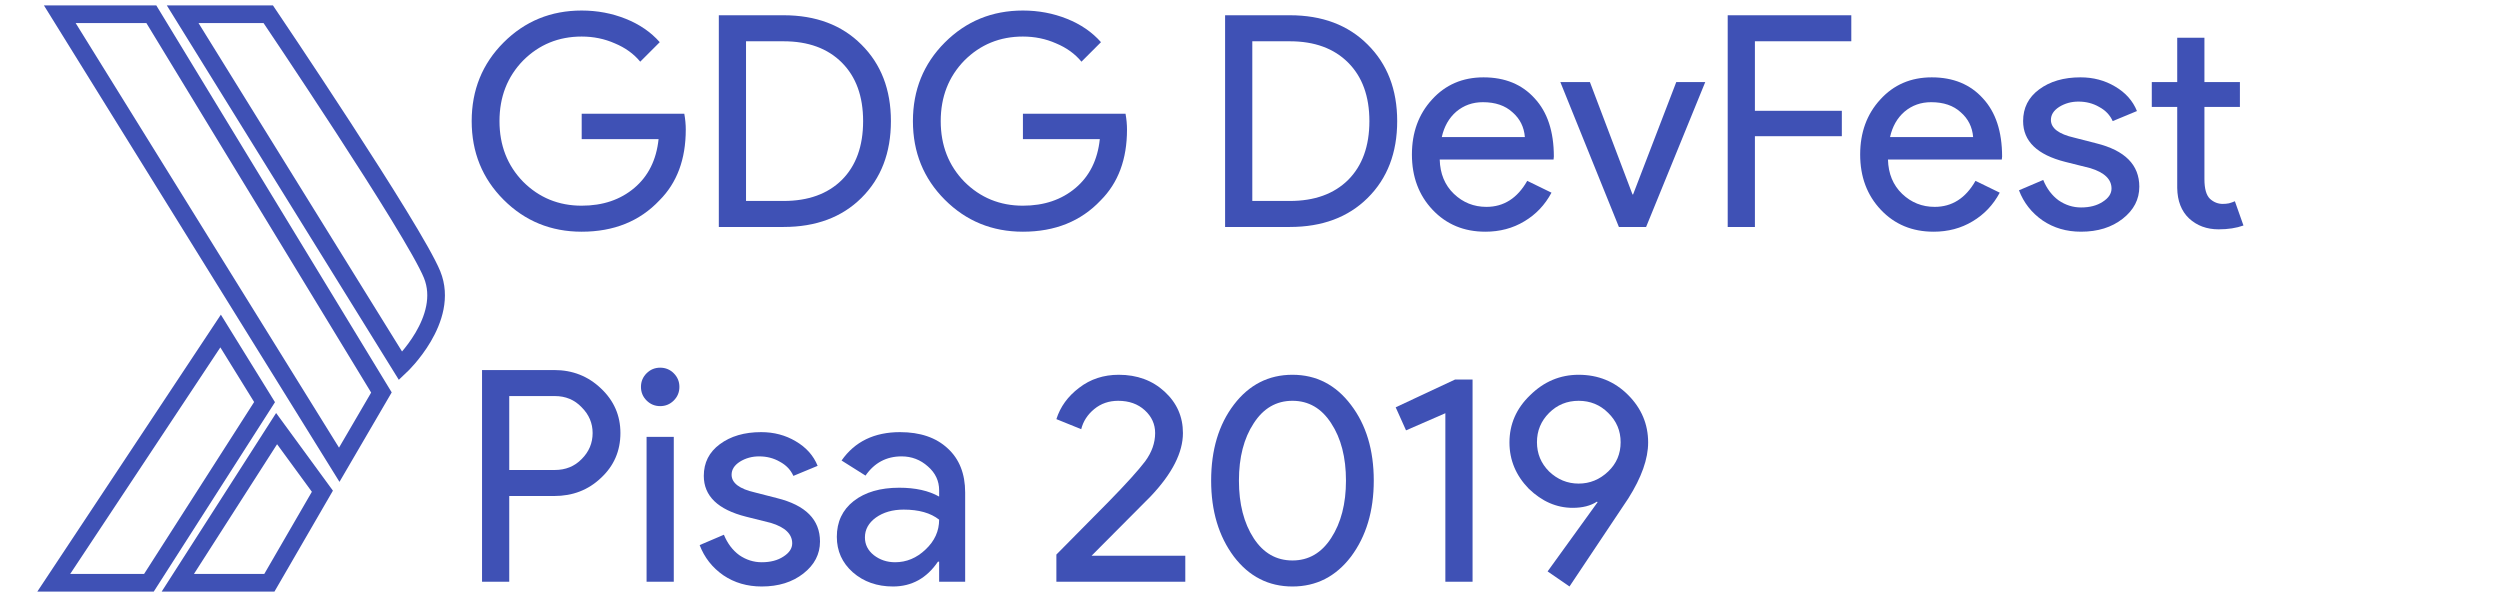
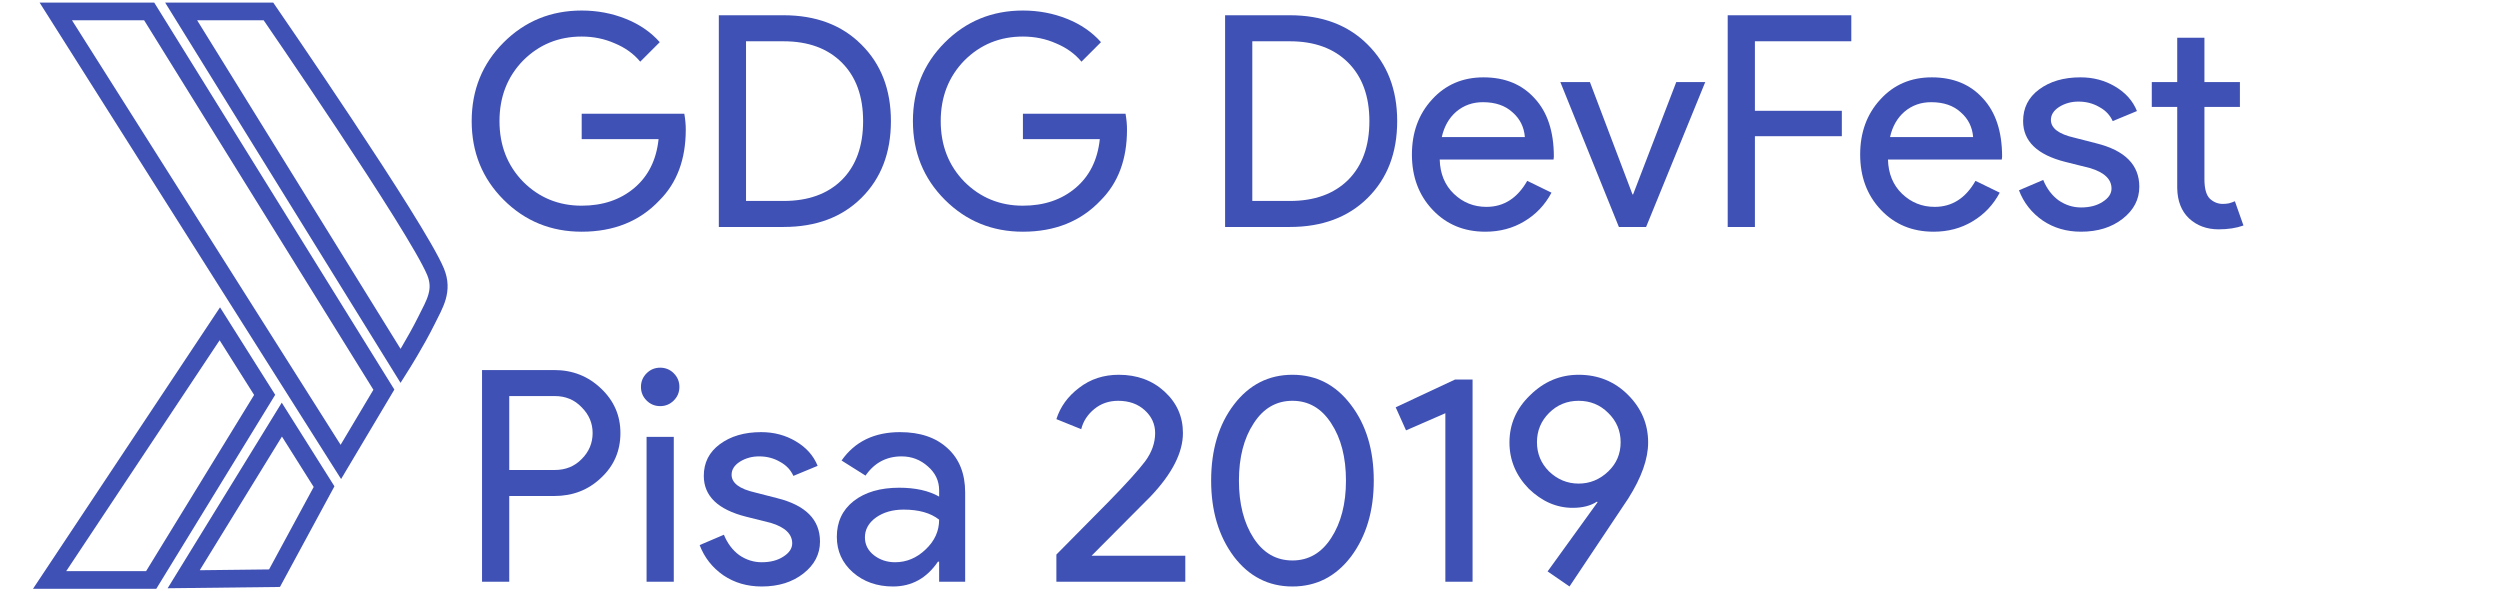
<svg xmlns="http://www.w3.org/2000/svg" viewBox="0 0 134 32" version="1.1" id="svg43" width="134" height="32">
  <defs id="defs4">
    <style id="style2">.cls-1{font-size:56.79px;fill:#6f7070;font-family:ProductSans-Regular, Product Sans;}.cls-2{letter-spacing:-0.02em;}.cls-3{letter-spacing:-0.01em;}.cls-4{letter-spacing:-0.03em;}.cls-5{letter-spacing:0em;}.cls-6{letter-spacing:0em;}.cls-7{letter-spacing:0em;}.cls-10,.cls-11,.cls-8,.cls-9{fill:none;stroke-miterlimit:10;stroke-width:4px;}.cls-8{stroke:#5374b2;}.cls-9{stroke:#d1362e;}.cls-10{stroke:#2a9c53;}.cls-11{stroke:#f1c948;}</style>
  </defs>
-   <g id="g4697" transform="translate(-12.23928)">
-     <g transform="matrix(0.2790831,0,0,0.2790831,-7.573255,-7.468043)" id="text32" style="font-size:56.79px;font-family:ProductSans-Regular, 'Product Sans';fill:#3f51b5;fill-opacity:1" aria-label="GDGDevFestPisa 2019">
-       <path id="path3757" style="line-height:0;fill:#3f51b5;fill-opacity:1" d="m 202.698,51.667 q 0,8.518 -5.054,13.573 -5.679,6.02 -14.936,6.02 -8.859,0 -14.993,-6.133 -6.133,-6.133 -6.133,-15.106 0,-8.973 6.133,-15.106 6.133,-6.133 14.993,-6.133 4.486,0 8.462,1.59 3.975,1.59 6.531,4.486 l -3.748,3.748 q -1.874,-2.272 -4.884,-3.521 -2.953,-1.306 -6.36,-1.306 -6.644,0 -11.244,4.6 -4.543,4.657 -4.543,11.642 0,6.985 4.543,11.642 4.6,4.6 11.244,4.6 6.077,0 10.109,-3.407 4.032,-3.407 4.657,-9.37 h -14.765 v -4.884 h 19.706 q 0.284,1.59 0.284,3.067 z" />
-       <path id="path3759" style="line-height:0;fill:#3f51b5;fill-opacity:1" d="m 209.046,70.351 v -40.662 h 12.437 q 9.314,0 14.936,5.622 5.679,5.622 5.679,14.709 0,9.143 -5.679,14.765 -5.622,5.565 -14.936,5.565 z m 5.225,-35.664 v 30.667 h 7.212 q 7.099,0 11.188,-4.032 4.089,-4.089 4.089,-11.301 0,-7.156 -4.089,-11.244 -4.089,-4.089 -11.188,-4.089 z" />
-       <path id="path3761" style="line-height:0;fill:#3f51b5;fill-opacity:1" d="m 287.44,51.667 q 0,8.518 -5.054,13.573 -5.679,6.02 -14.936,6.02 -8.859,0 -14.993,-6.133 -6.133,-6.133 -6.133,-15.106 0,-8.973 6.133,-15.106 6.133,-6.133 14.993,-6.133 4.486,0 8.462,1.59 3.975,1.59 6.531,4.486 l -3.748,3.748 q -1.874,-2.272 -4.884,-3.521 -2.953,-1.306 -6.36,-1.306 -6.644,0 -11.244,4.6 -4.543,4.657 -4.543,11.642 0,6.985 4.543,11.642 4.6,4.6 11.244,4.6 6.077,0 10.109,-3.407 4.032,-3.407 4.657,-9.37 h -14.765 v -4.884 h 19.706 q 0.284,1.59 0.284,3.067 z" />
-       <path id="path3763" style="line-height:0;letter-spacing:-0.02em;fill:#3f51b5;fill-opacity:1" d="m 306.28,70.351 v -40.662 h 12.437 q 9.314,0 14.936,5.622 5.679,5.622 5.679,14.709 0,9.143 -5.679,14.765 -5.622,5.565 -14.936,5.565 z m 5.225,-35.664 v 30.667 h 7.212 q 7.099,0 11.188,-4.032 4.089,-4.089 4.089,-11.301 0,-7.156 -4.089,-11.244 -4.089,-4.089 -11.188,-4.089 z" />
-       <path id="path3765" style="line-height:0;letter-spacing:-0.01em;fill:#3f51b5;fill-opacity:1" d="m 356.245,71.259 q -6.133,0 -10.109,-4.202 -3.975,-4.202 -3.975,-10.62 0,-6.36 3.862,-10.563 3.862,-4.259 9.881,-4.259 6.19,0 9.825,4.032 3.691,3.975 3.691,11.188 l -0.057,0.568 h -21.864 q 0.114,4.089 2.726,6.588 2.612,2.499 6.247,2.499 4.998,0 7.837,-4.998 l 4.657,2.272 q -1.874,3.521 -5.225,5.509 -3.294,1.988 -7.496,1.988 z m -8.348,-18.173 h 15.958 q -0.227,-2.896 -2.385,-4.77 -2.101,-1.931 -5.679,-1.931 -2.953,0 -5.111,1.817 -2.101,1.817 -2.783,4.884 z" />
-       <path id="path3767" style="line-height:0;fill:#3f51b5;fill-opacity:1" d="m 387.137,70.351 h -5.225 l -11.244,-27.827 h 5.679 l 8.178,21.58 h 0.114 l 8.291,-21.58 h 5.565 z" />
-       <path id="path3769" style="line-height:0;letter-spacing:-0.03em;fill:#3f51b5;fill-opacity:1" d="m 408.035,52.916 v 17.435 h -5.225 v -40.662 h 23.738 v 4.998 h -18.514 v 13.346 h 16.696 v 4.884 z" />
-       <path id="path3771" style="line-height:0;letter-spacing:0em;fill:#3f51b5;fill-opacity:1" d="m 442.335,71.259 q -6.133,0 -10.109,-4.202 -3.975,-4.202 -3.975,-10.62 0,-6.36 3.862,-10.563 3.862,-4.259 9.881,-4.259 6.19,0 9.825,4.032 3.691,3.975 3.691,11.188 l -0.057,0.568 h -21.864 q 0.114,4.089 2.726,6.588 2.612,2.499 6.247,2.499 4.998,0 7.837,-4.998 l 4.657,2.272 q -1.874,3.521 -5.225,5.509 -3.294,1.988 -7.496,1.988 z m -8.348,-18.173 h 15.958 q -0.227,-2.896 -2.385,-4.77 -2.101,-1.931 -5.679,-1.931 -2.953,0 -5.111,1.817 -2.101,1.817 -2.783,4.884 z" />
-       <path id="path3773" style="line-height:0;letter-spacing:0em;fill:#3f51b5;fill-opacity:1" d="m 481.862,62.627 q 0,3.635 -3.18,6.133 -3.18,2.499 -8.007,2.499 -4.202,0 -7.383,-2.158 -3.18,-2.215 -4.543,-5.793 l 4.657,-1.988 q 1.022,2.499 2.953,3.919 1.988,1.363 4.316,1.363 2.499,0 4.146,-1.079 1.704,-1.079 1.704,-2.556 0,-2.669 -4.089,-3.919 l -4.77,-1.193 q -8.121,-2.044 -8.121,-7.837 0,-3.805 3.067,-6.077 3.123,-2.328 7.951,-2.328 3.691,0 6.644,1.76 3.01,1.76 4.202,4.714 l -4.657,1.931 q -0.795,-1.76 -2.612,-2.726 -1.76,-1.022 -3.975,-1.022 -2.044,0 -3.691,1.022 -1.59,1.022 -1.59,2.499 0,2.385 4.486,3.407 l 4.202,1.079 q 8.291,2.044 8.291,8.348 z" />
-       <path id="path3775" style="line-height:0;letter-spacing:0em;fill:#3f51b5;fill-opacity:1" d="m 497.094,70.805 q -3.407,0 -5.679,-2.101 -2.215,-2.101 -2.272,-5.849 v -15.56 h -4.884 v -4.77 h 4.884 v -8.518 h 5.225 v 8.518 h 6.815 v 4.77 h -6.815 v 13.857 q 0,2.783 1.079,3.805 1.079,0.965 2.442,0.965 0.625,0 1.193,-0.114 0.625,-0.17 1.136,-0.398 l 1.647,4.657 q -2.044,0.738 -4.77,0.738 z" />
-       <path id="path3777" style="line-height:0;fill:#3f51b5;fill-opacity:1" d="m 168.795,122.022 v 16.469 h -5.225 V 97.829 h 13.857 q 5.281,0 8.973,3.521 3.748,3.521 3.748,8.575 0,5.168 -3.748,8.632 -3.635,3.464 -8.973,3.464 z m 0,-19.195 v 14.197 h 8.746 q 3.123,0 5.168,-2.101 2.101,-2.101 2.101,-4.998 0,-2.84 -2.101,-4.941 -2.044,-2.158 -5.168,-2.158 z" />
-       <path id="path3779" style="line-height:0;fill:#3f51b5;fill-opacity:1" d="m 201.475,101.066 q 0,1.533 -1.079,2.612 -1.079,1.079 -2.612,1.079 -1.533,0 -2.612,-1.079 -1.079,-1.079 -1.079,-2.612 0,-1.533 1.079,-2.612 1.079,-1.079 2.612,-1.079 1.533,0 2.612,1.079 1.079,1.079 1.079,2.612 z m -1.079,9.598 v 27.827 h -5.225 v -27.827 z" />
-       <path id="path3781" style="line-height:0;letter-spacing:0em;fill:#3f51b5;fill-opacity:1" d="m 228.478,130.767 q 0,3.635 -3.18,6.133 -3.18,2.499 -8.007,2.499 -4.202,0 -7.383,-2.158 -3.18,-2.215 -4.543,-5.793 l 4.657,-1.988 q 1.022,2.499 2.953,3.919 1.988,1.363 4.316,1.363 2.499,0 4.146,-1.079 1.704,-1.079 1.704,-2.556 0,-2.669 -4.089,-3.919 l -4.77,-1.193 q -8.121,-2.044 -8.121,-7.837 0,-3.805 3.067,-6.077 3.123,-2.328 7.951,-2.328 3.691,0 6.644,1.76 3.01,1.76 4.202,4.714 l -4.657,1.931 q -0.795,-1.76 -2.612,-2.726 -1.76,-1.022 -3.975,-1.022 -2.044,0 -3.691,1.022 -1.59,1.022 -1.59,2.499 0,2.385 4.486,3.407 l 4.202,1.079 q 8.291,2.044 8.291,8.348 z" />
-       <path id="path3783" style="line-height:0;fill:#3f51b5;fill-opacity:1" d="m 237.106,129.972 q 0,2.044 1.704,3.407 1.76,1.363 4.089,1.363 3.294,0 5.849,-2.442 2.612,-2.442 2.612,-5.736 -2.442,-1.931 -6.815,-1.931 -3.18,0 -5.338,1.533 -2.101,1.533 -2.101,3.805 z m 6.758,-20.217 q 5.793,0 9.143,3.123 3.351,3.067 3.351,8.462 v 17.151 h -4.998 v -3.862 h -0.227 q -3.237,4.77 -8.632,4.77 -4.6,0 -7.723,-2.726 -3.067,-2.726 -3.067,-6.815 0,-4.316 3.237,-6.872 3.294,-2.556 8.746,-2.556 4.657,0 7.667,1.704 v -1.193 q 0,-2.726 -2.158,-4.6 -2.158,-1.931 -5.054,-1.931 -4.373,0 -6.928,3.691 l -4.6,-2.896 q 3.805,-5.452 11.244,-5.452 z" />
-       <path id="path3785" style="line-height:0;fill:#3f51b5;fill-opacity:1" d="m 298.637,133.493 v 4.998 h -24.76 v -5.225 l 10.052,-10.165 q 5.054,-5.168 6.985,-7.723 1.931,-2.612 1.931,-5.452 0,-2.556 -1.988,-4.373 -1.988,-1.817 -5.111,-1.817 -2.669,0 -4.6,1.59 -1.931,1.59 -2.499,3.862 l -4.77,-1.931 q 1.136,-3.578 4.373,-6.02 3.237,-2.499 7.61,-2.499 5.281,0 8.802,3.237 3.521,3.237 3.521,7.951 0,5.622 -6.19,12.153 l -11.358,11.415 z" />
-       <path id="path3787" style="line-height:0;letter-spacing:-0.01em;fill:#3f51b5;fill-opacity:1" d="m 303.6,119.068 q 0,-8.859 4.373,-14.595 4.373,-5.736 11.244,-5.736 6.872,0 11.244,5.793 4.373,5.736 4.373,14.538 0,8.746 -4.373,14.595 -4.373,5.736 -11.244,5.736 -6.872,0 -11.244,-5.736 -4.373,-5.849 -4.373,-14.595 z m 25.896,0 q 0,-6.701 -2.84,-11.017 -2.783,-4.316 -7.439,-4.316 -4.657,0 -7.439,4.316 -2.84,4.316 -2.84,11.017 0,6.701 2.84,11.074 2.783,4.259 7.439,4.259 4.657,0 7.439,-4.316 2.84,-4.373 2.84,-11.017 z" />
-       <path id="path3789" style="line-height:0;fill:#3f51b5;fill-opacity:1" d="m 353.808,99.646 v 38.844 h -5.225 v -32.37 l -7.553,3.294 -1.988,-4.43 11.415,-5.338 z" />
-       <path id="path3791" style="line-height:0;fill:#3f51b5;fill-opacity:1" d="m 373.047,124.293 q -4.657,0 -8.462,-3.691 -3.691,-3.805 -3.691,-8.859 0,-5.281 3.975,-9.086 3.975,-3.919 9.314,-3.919 5.622,0 9.484,3.862 3.862,3.862 3.862,9.143 0,4.714 -3.805,10.733 l -11.301,16.923 -4.202,-2.896 9.598,-13.289 -0.114,-0.114 q -1.817,1.193 -4.657,1.193 z m 9.2,-12.607 q 0,-3.294 -2.385,-5.622 -2.328,-2.328 -5.679,-2.328 -3.351,0 -5.679,2.328 -2.328,2.328 -2.328,5.622 0,3.294 2.328,5.622 2.442,2.328 5.679,2.328 3.237,0 5.679,-2.328 2.385,-2.272 2.385,-5.622 z" />
-     </g>
-     <polygon transform="matrix(0.2364841,0,0,0.2364841,1.077767,-3.273453)" class="cls-8" points="133.65,102.8 124.09,119.18 60.75,17.07 81.5,17.07 " id="polygon34" style="fill:none;stroke:#3f51b5;stroke-width:4px;stroke-miterlimit:10;stroke-opacity:1" />
-     <path class="cls-9" d="m 26.618,0.763 c 0,0 7.804,11.557 8.781,13.953 0.977,2.396 -1.686,4.9 -1.686,4.9 L 22.03,0.763 Z" id="path36" style="fill:none;stroke:#3f51b5;stroke-width:0.946px;stroke-miterlimit:10;stroke-opacity:1" />
-     <polygon transform="matrix(0.2364841,0,0,0.2364841,1.077767,-3.273453)" class="cls-10" points="107.16,104.98 97.2,88.87 59.38,145.93 80.95,145.93 " id="polygon38" style="fill:none;fill-opacity:1;stroke:#3f51b5;stroke-width:4px;stroke-miterlimit:10;stroke-opacity:1" />
-     <polygon transform="matrix(0.2364841,0,0,0.2364841,1.077767,-3.273453)" class="cls-11" points="120.27,125.18 109.89,110.99 87.5,145.93 108.25,145.93 " id="polygon40" style="fill:none;stroke:#3f51b5;stroke-width:4px;stroke-miterlimit:10;stroke-opacity:1" />
+   <g transform="matrix(0.2412355,0,0,0.2364841,-11.66522,-3.424803)" id="g887" style="stroke:#3f51b5;stroke-opacity:1">
+     <polygon class="cls-8" points="60.75,17.07 81.5,17.07 133.65,102.8 124.09,119.18 " id="polygon34-7" style="fill:none;stroke:#3f51b5;stroke-width:4px;stroke-miterlimit:10;stroke-opacity:1" />
+     <path class="cls-9" d="m 108,17.07 c 0,0 33,48.87 37.13,59 1.75,4.31 -0.22,7.32 -2,11 -2.37,4.89 -5.76,10.36 -5.76,10.36 L 88.6,17.07 Z" id="path36-9" style="fill:none;stroke:#3f51b5;stroke-width:4px;stroke-miterlimit:10;stroke-opacity:1" />
+     <polygon class="cls-10" points="59.38,145.93 81.95,145.93 107.16,103.98 97.2,87.87 " id="polygon38-3" style="fill:none;stroke:#3f51b5;stroke-width:4px;stroke-miterlimit:10;stroke-opacity:1" />
+     <polygon class="cls-11" points="89.17,145.77 109.35,145.53 120.36,124.78 110.98,109.59 " id="polygon40-8" style="fill:none;stroke:#3f51b5;stroke-width:4px;stroke-miterlimit:10;stroke-opacity:1" />
+   </g>
+   <g aria-label="GDGDevFestPisa 2019" style="font-size:56.79px;font-family:ProductSans-Regular, 'Product Sans';fill:#3f51b5;fill-opacity:1" id="text32" transform="matrix(0.2790831,0,0,0.2790831,-19.81253,-7.468043)">
+     <path d="m 202.698,51.667 q 0,8.518 -5.054,13.573 -5.679,6.02 -14.936,6.02 -8.859,0 -14.993,-6.133 -6.133,-6.133 -6.133,-15.106 0,-8.973 6.133,-15.106 6.133,-6.133 14.993,-6.133 4.486,0 8.462,1.59 3.975,1.59 6.531,4.486 l -3.748,3.748 q -1.874,-2.272 -4.884,-3.521 -2.953,-1.306 -6.36,-1.306 -6.644,0 -11.244,4.6 -4.543,4.657 -4.543,11.642 0,6.985 4.543,11.642 4.6,4.6 11.244,4.6 6.077,0 10.109,-3.407 4.032,-3.407 4.657,-9.37 h -14.765 v -4.884 h 19.706 q 0.284,1.59 0.284,3.067 z" style="line-height:0;fill:#3f51b5;fill-opacity:1" id="path3757" />
+     <path d="m 209.046,70.351 v -40.662 h 12.437 q 9.314,0 14.936,5.622 5.679,5.622 5.679,14.709 0,9.143 -5.679,14.765 -5.622,5.565 -14.936,5.565 z m 5.225,-35.664 v 30.667 h 7.212 q 7.099,0 11.188,-4.032 4.089,-4.089 4.089,-11.301 0,-7.156 -4.089,-11.244 -4.089,-4.089 -11.188,-4.089 z" style="line-height:0;fill:#3f51b5;fill-opacity:1" id="path3759" />
+     <path d="m 287.44,51.667 q 0,8.518 -5.054,13.573 -5.679,6.02 -14.936,6.02 -8.859,0 -14.993,-6.133 -6.133,-6.133 -6.133,-15.106 0,-8.973 6.133,-15.106 6.133,-6.133 14.993,-6.133 4.486,0 8.462,1.59 3.975,1.59 6.531,4.486 l -3.748,3.748 q -1.874,-2.272 -4.884,-3.521 -2.953,-1.306 -6.36,-1.306 -6.644,0 -11.244,4.6 -4.543,4.657 -4.543,11.642 0,6.985 4.543,11.642 4.6,4.6 11.244,4.6 6.077,0 10.109,-3.407 4.032,-3.407 4.657,-9.37 h -14.765 v -4.884 h 19.706 q 0.284,1.59 0.284,3.067 z" style="line-height:0;fill:#3f51b5;fill-opacity:1" id="path3761" />
+     <path d="m 306.28,70.351 v -40.662 h 12.437 q 9.314,0 14.936,5.622 5.679,5.622 5.679,14.709 0,9.143 -5.679,14.765 -5.622,5.565 -14.936,5.565 z m 5.225,-35.664 v 30.667 h 7.212 q 7.099,0 11.188,-4.032 4.089,-4.089 4.089,-11.301 0,-7.156 -4.089,-11.244 -4.089,-4.089 -11.188,-4.089 z" style="line-height:0;letter-spacing:-0.02em;fill:#3f51b5;fill-opacity:1" id="path3763" />
+     <path d="m 356.245,71.259 q -6.133,0 -10.109,-4.202 -3.975,-4.202 -3.975,-10.62 0,-6.36 3.862,-10.563 3.862,-4.259 9.881,-4.259 6.19,0 9.825,4.032 3.691,3.975 3.691,11.188 l -0.057,0.568 h -21.864 q 0.114,4.089 2.726,6.588 2.612,2.499 6.247,2.499 4.998,0 7.837,-4.998 l 4.657,2.272 q -1.874,3.521 -5.225,5.509 -3.294,1.988 -7.496,1.988 z m -8.348,-18.173 h 15.958 q -0.227,-2.896 -2.385,-4.77 -2.101,-1.931 -5.679,-1.931 -2.953,0 -5.111,1.817 -2.101,1.817 -2.783,4.884 z" style="line-height:0;letter-spacing:-0.01em;fill:#3f51b5;fill-opacity:1" id="path3765" />
+     <path d="m 387.137,70.351 h -5.225 l -11.244,-27.827 h 5.679 l 8.178,21.58 h 0.114 l 8.291,-21.58 h 5.565 z" style="line-height:0;fill:#3f51b5;fill-opacity:1" id="path3767" />
+     <path d="m 408.035,52.916 v 17.435 h -5.225 v -40.662 h 23.738 v 4.998 h -18.514 v 13.346 h 16.696 v 4.884 z" style="line-height:0;letter-spacing:-0.03em;fill:#3f51b5;fill-opacity:1" id="path3769" />
+     <path d="m 442.335,71.259 q -6.133,0 -10.109,-4.202 -3.975,-4.202 -3.975,-10.62 0,-6.36 3.862,-10.563 3.862,-4.259 9.881,-4.259 6.19,0 9.825,4.032 3.691,3.975 3.691,11.188 l -0.057,0.568 h -21.864 q 0.114,4.089 2.726,6.588 2.612,2.499 6.247,2.499 4.998,0 7.837,-4.998 l 4.657,2.272 q -1.874,3.521 -5.225,5.509 -3.294,1.988 -7.496,1.988 z m -8.348,-18.173 h 15.958 q -0.227,-2.896 -2.385,-4.77 -2.101,-1.931 -5.679,-1.931 -2.953,0 -5.111,1.817 -2.101,1.817 -2.783,4.884 z" style="line-height:0;letter-spacing:0em;fill:#3f51b5;fill-opacity:1" id="path3771" />
+     <path d="m 481.862,62.627 q 0,3.635 -3.18,6.133 -3.18,2.499 -8.007,2.499 -4.202,0 -7.383,-2.158 -3.18,-2.215 -4.543,-5.793 l 4.657,-1.988 q 1.022,2.499 2.953,3.919 1.988,1.363 4.316,1.363 2.499,0 4.146,-1.079 1.704,-1.079 1.704,-2.556 0,-2.669 -4.089,-3.919 l -4.77,-1.193 q -8.121,-2.044 -8.121,-7.837 0,-3.805 3.067,-6.077 3.123,-2.328 7.951,-2.328 3.691,0 6.644,1.76 3.01,1.76 4.202,4.714 l -4.657,1.931 q -0.795,-1.76 -2.612,-2.726 -1.76,-1.022 -3.975,-1.022 -2.044,0 -3.691,1.022 -1.59,1.022 -1.59,2.499 0,2.385 4.486,3.407 l 4.202,1.079 q 8.291,2.044 8.291,8.348 z" style="line-height:0;letter-spacing:0em;fill:#3f51b5;fill-opacity:1" id="path3773" />
+     <path d="m 497.094,70.805 q -3.407,0 -5.679,-2.101 -2.215,-2.101 -2.272,-5.849 v -15.56 h -4.884 v -4.77 h 4.884 v -8.518 h 5.225 v 8.518 h 6.815 v 4.77 h -6.815 v 13.857 q 0,2.783 1.079,3.805 1.079,0.965 2.442,0.965 0.625,0 1.193,-0.114 0.625,-0.17 1.136,-0.398 l 1.647,4.657 q -2.044,0.738 -4.77,0.738 z" style="line-height:0;letter-spacing:0em;fill:#3f51b5;fill-opacity:1" id="path3775" />
+     <path d="m 168.795,122.022 v 16.469 h -5.225 V 97.829 h 13.857 q 5.281,0 8.973,3.521 3.748,3.521 3.748,8.575 0,5.168 -3.748,8.632 -3.635,3.464 -8.973,3.464 z m 0,-19.195 v 14.197 h 8.746 q 3.123,0 5.168,-2.101 2.101,-2.101 2.101,-4.998 0,-2.84 -2.101,-4.941 -2.044,-2.158 -5.168,-2.158 z" style="line-height:0;fill:#3f51b5;fill-opacity:1" id="path3777" />
+     <path d="m 201.475,101.066 q 0,1.533 -1.079,2.612 -1.079,1.079 -2.612,1.079 -1.533,0 -2.612,-1.079 -1.079,-1.079 -1.079,-2.612 0,-1.533 1.079,-2.612 1.079,-1.079 2.612,-1.079 1.533,0 2.612,1.079 1.079,1.079 1.079,2.612 z m -1.079,9.598 v 27.827 h -5.225 v -27.827 z" style="line-height:0;fill:#3f51b5;fill-opacity:1" id="path3779" />
+     <path d="m 228.478,130.767 q 0,3.635 -3.18,6.133 -3.18,2.499 -8.007,2.499 -4.202,0 -7.383,-2.158 -3.18,-2.215 -4.543,-5.793 l 4.657,-1.988 q 1.022,2.499 2.953,3.919 1.988,1.363 4.316,1.363 2.499,0 4.146,-1.079 1.704,-1.079 1.704,-2.556 0,-2.669 -4.089,-3.919 l -4.77,-1.193 q -8.121,-2.044 -8.121,-7.837 0,-3.805 3.067,-6.077 3.123,-2.328 7.951,-2.328 3.691,0 6.644,1.76 3.01,1.76 4.202,4.714 l -4.657,1.931 q -0.795,-1.76 -2.612,-2.726 -1.76,-1.022 -3.975,-1.022 -2.044,0 -3.691,1.022 -1.59,1.022 -1.59,2.499 0,2.385 4.486,3.407 l 4.202,1.079 q 8.291,2.044 8.291,8.348 z" style="line-height:0;letter-spacing:0em;fill:#3f51b5;fill-opacity:1" id="path3781" />
+     <path d="m 237.106,129.972 q 0,2.044 1.704,3.407 1.76,1.363 4.089,1.363 3.294,0 5.849,-2.442 2.612,-2.442 2.612,-5.736 -2.442,-1.931 -6.815,-1.931 -3.18,0 -5.338,1.533 -2.101,1.533 -2.101,3.805 z m 6.758,-20.217 q 5.793,0 9.143,3.123 3.351,3.067 3.351,8.462 v 17.151 h -4.998 v -3.862 h -0.227 q -3.237,4.77 -8.632,4.77 -4.6,0 -7.723,-2.726 -3.067,-2.726 -3.067,-6.815 0,-4.316 3.237,-6.872 3.294,-2.556 8.746,-2.556 4.657,0 7.667,1.704 v -1.193 q 0,-2.726 -2.158,-4.6 -2.158,-1.931 -5.054,-1.931 -4.373,0 -6.928,3.691 l -4.6,-2.896 q 3.805,-5.452 11.244,-5.452 z" style="line-height:0;fill:#3f51b5;fill-opacity:1" id="path3783" />
+     <path d="m 298.637,133.493 v 4.998 h -24.76 v -5.225 l 10.052,-10.165 q 5.054,-5.168 6.985,-7.723 1.931,-2.612 1.931,-5.452 0,-2.556 -1.988,-4.373 -1.988,-1.817 -5.111,-1.817 -2.669,0 -4.6,1.59 -1.931,1.59 -2.499,3.862 l -4.77,-1.931 q 1.136,-3.578 4.373,-6.02 3.237,-2.499 7.61,-2.499 5.281,0 8.802,3.237 3.521,3.237 3.521,7.951 0,5.622 -6.19,12.153 l -11.358,11.415 z" style="line-height:0;fill:#3f51b5;fill-opacity:1" id="path3785" />
+     <path d="m 303.6,119.068 q 0,-8.859 4.373,-14.595 4.373,-5.736 11.244,-5.736 6.872,0 11.244,5.793 4.373,5.736 4.373,14.538 0,8.746 -4.373,14.595 -4.373,5.736 -11.244,5.736 -6.872,0 -11.244,-5.736 -4.373,-5.849 -4.373,-14.595 z m 25.896,0 q 0,-6.701 -2.84,-11.017 -2.783,-4.316 -7.439,-4.316 -4.657,0 -7.439,4.316 -2.84,4.316 -2.84,11.017 0,6.701 2.84,11.074 2.783,4.259 7.439,4.259 4.657,0 7.439,-4.316 2.84,-4.373 2.84,-11.017 z" style="line-height:0;letter-spacing:-0.01em;fill:#3f51b5;fill-opacity:1" id="path3787" />
+     <path d="m 353.808,99.646 v 38.844 h -5.225 v -32.37 l -7.553,3.294 -1.988,-4.43 11.415,-5.338 z" style="line-height:0;fill:#3f51b5;fill-opacity:1" id="path3789" />
+     <path d="m 373.047,124.293 q -4.657,0 -8.462,-3.691 -3.691,-3.805 -3.691,-8.859 0,-5.281 3.975,-9.086 3.975,-3.919 9.314,-3.919 5.622,0 9.484,3.862 3.862,3.862 3.862,9.143 0,4.714 -3.805,10.733 l -11.301,16.923 -4.202,-2.896 9.598,-13.289 -0.114,-0.114 q -1.817,1.193 -4.657,1.193 z m 9.2,-12.607 q 0,-3.294 -2.385,-5.622 -2.328,-2.328 -5.679,-2.328 -3.351,0 -5.679,2.328 -2.328,2.328 -2.328,5.622 0,3.294 2.328,5.622 2.442,2.328 5.679,2.328 3.237,0 5.679,-2.328 2.385,-2.272 2.385,-5.622 z" style="line-height:0;fill:#3f51b5;fill-opacity:1" id="path3791" />
  </g>
</svg>
